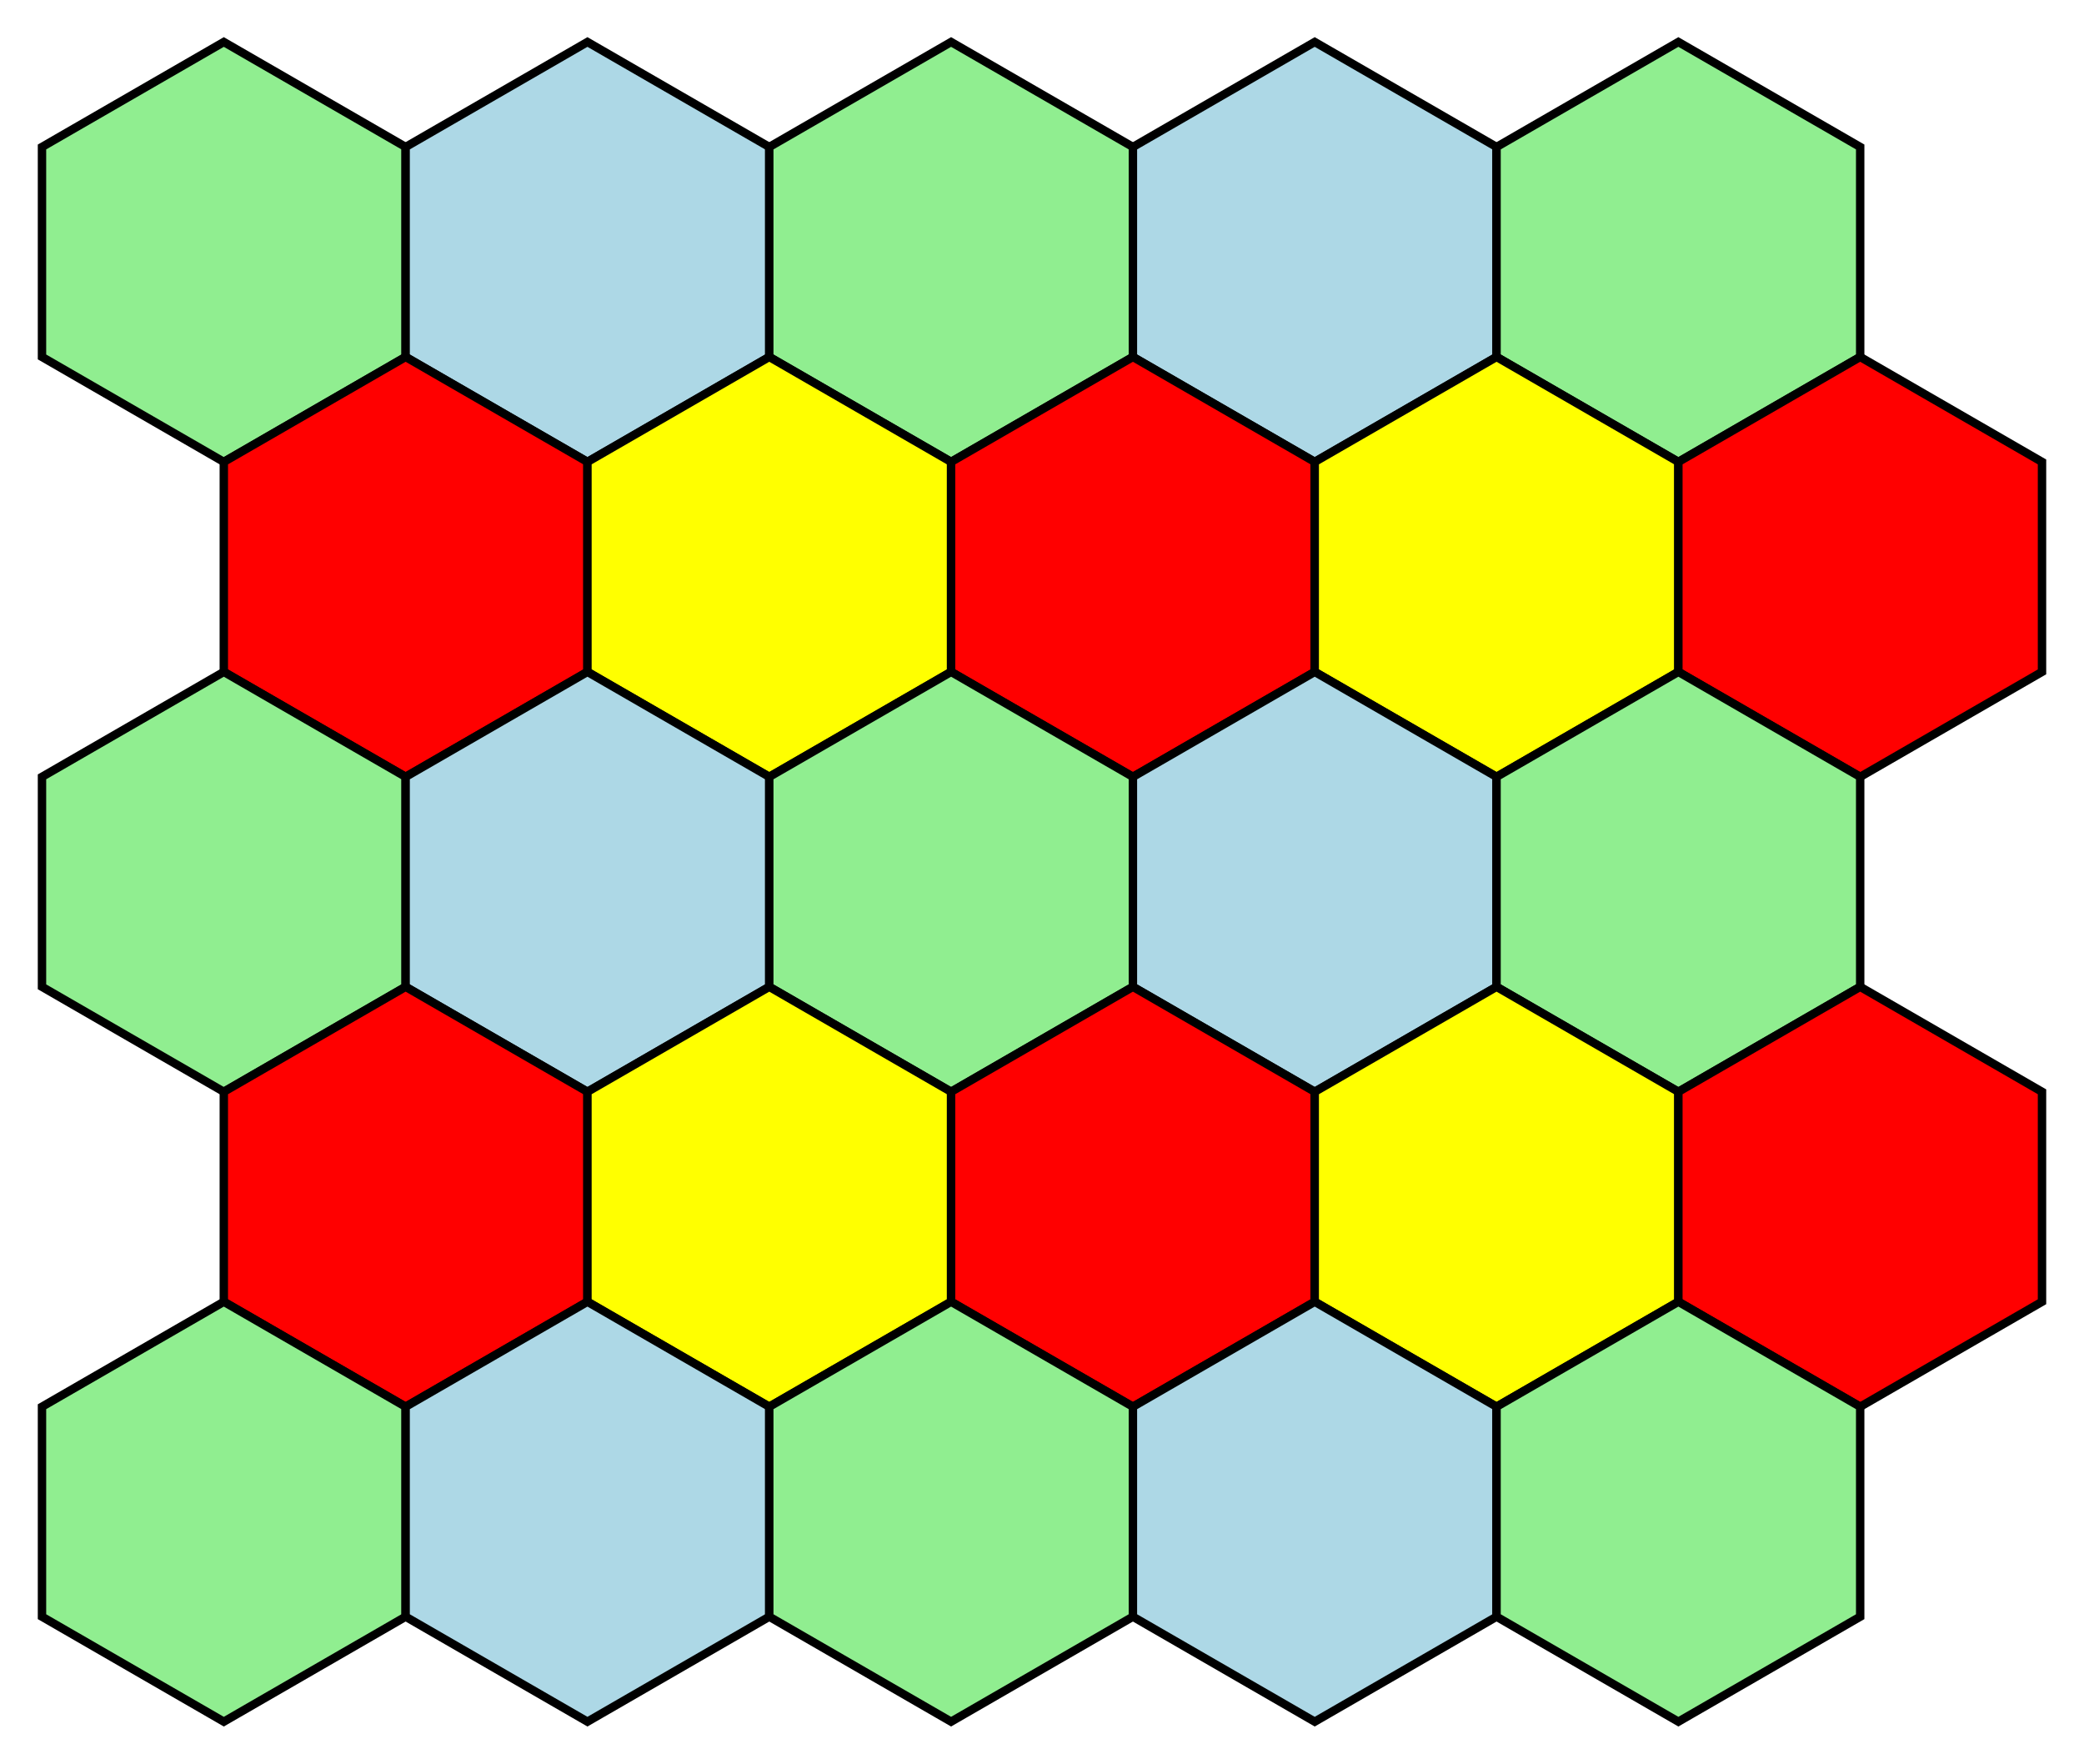
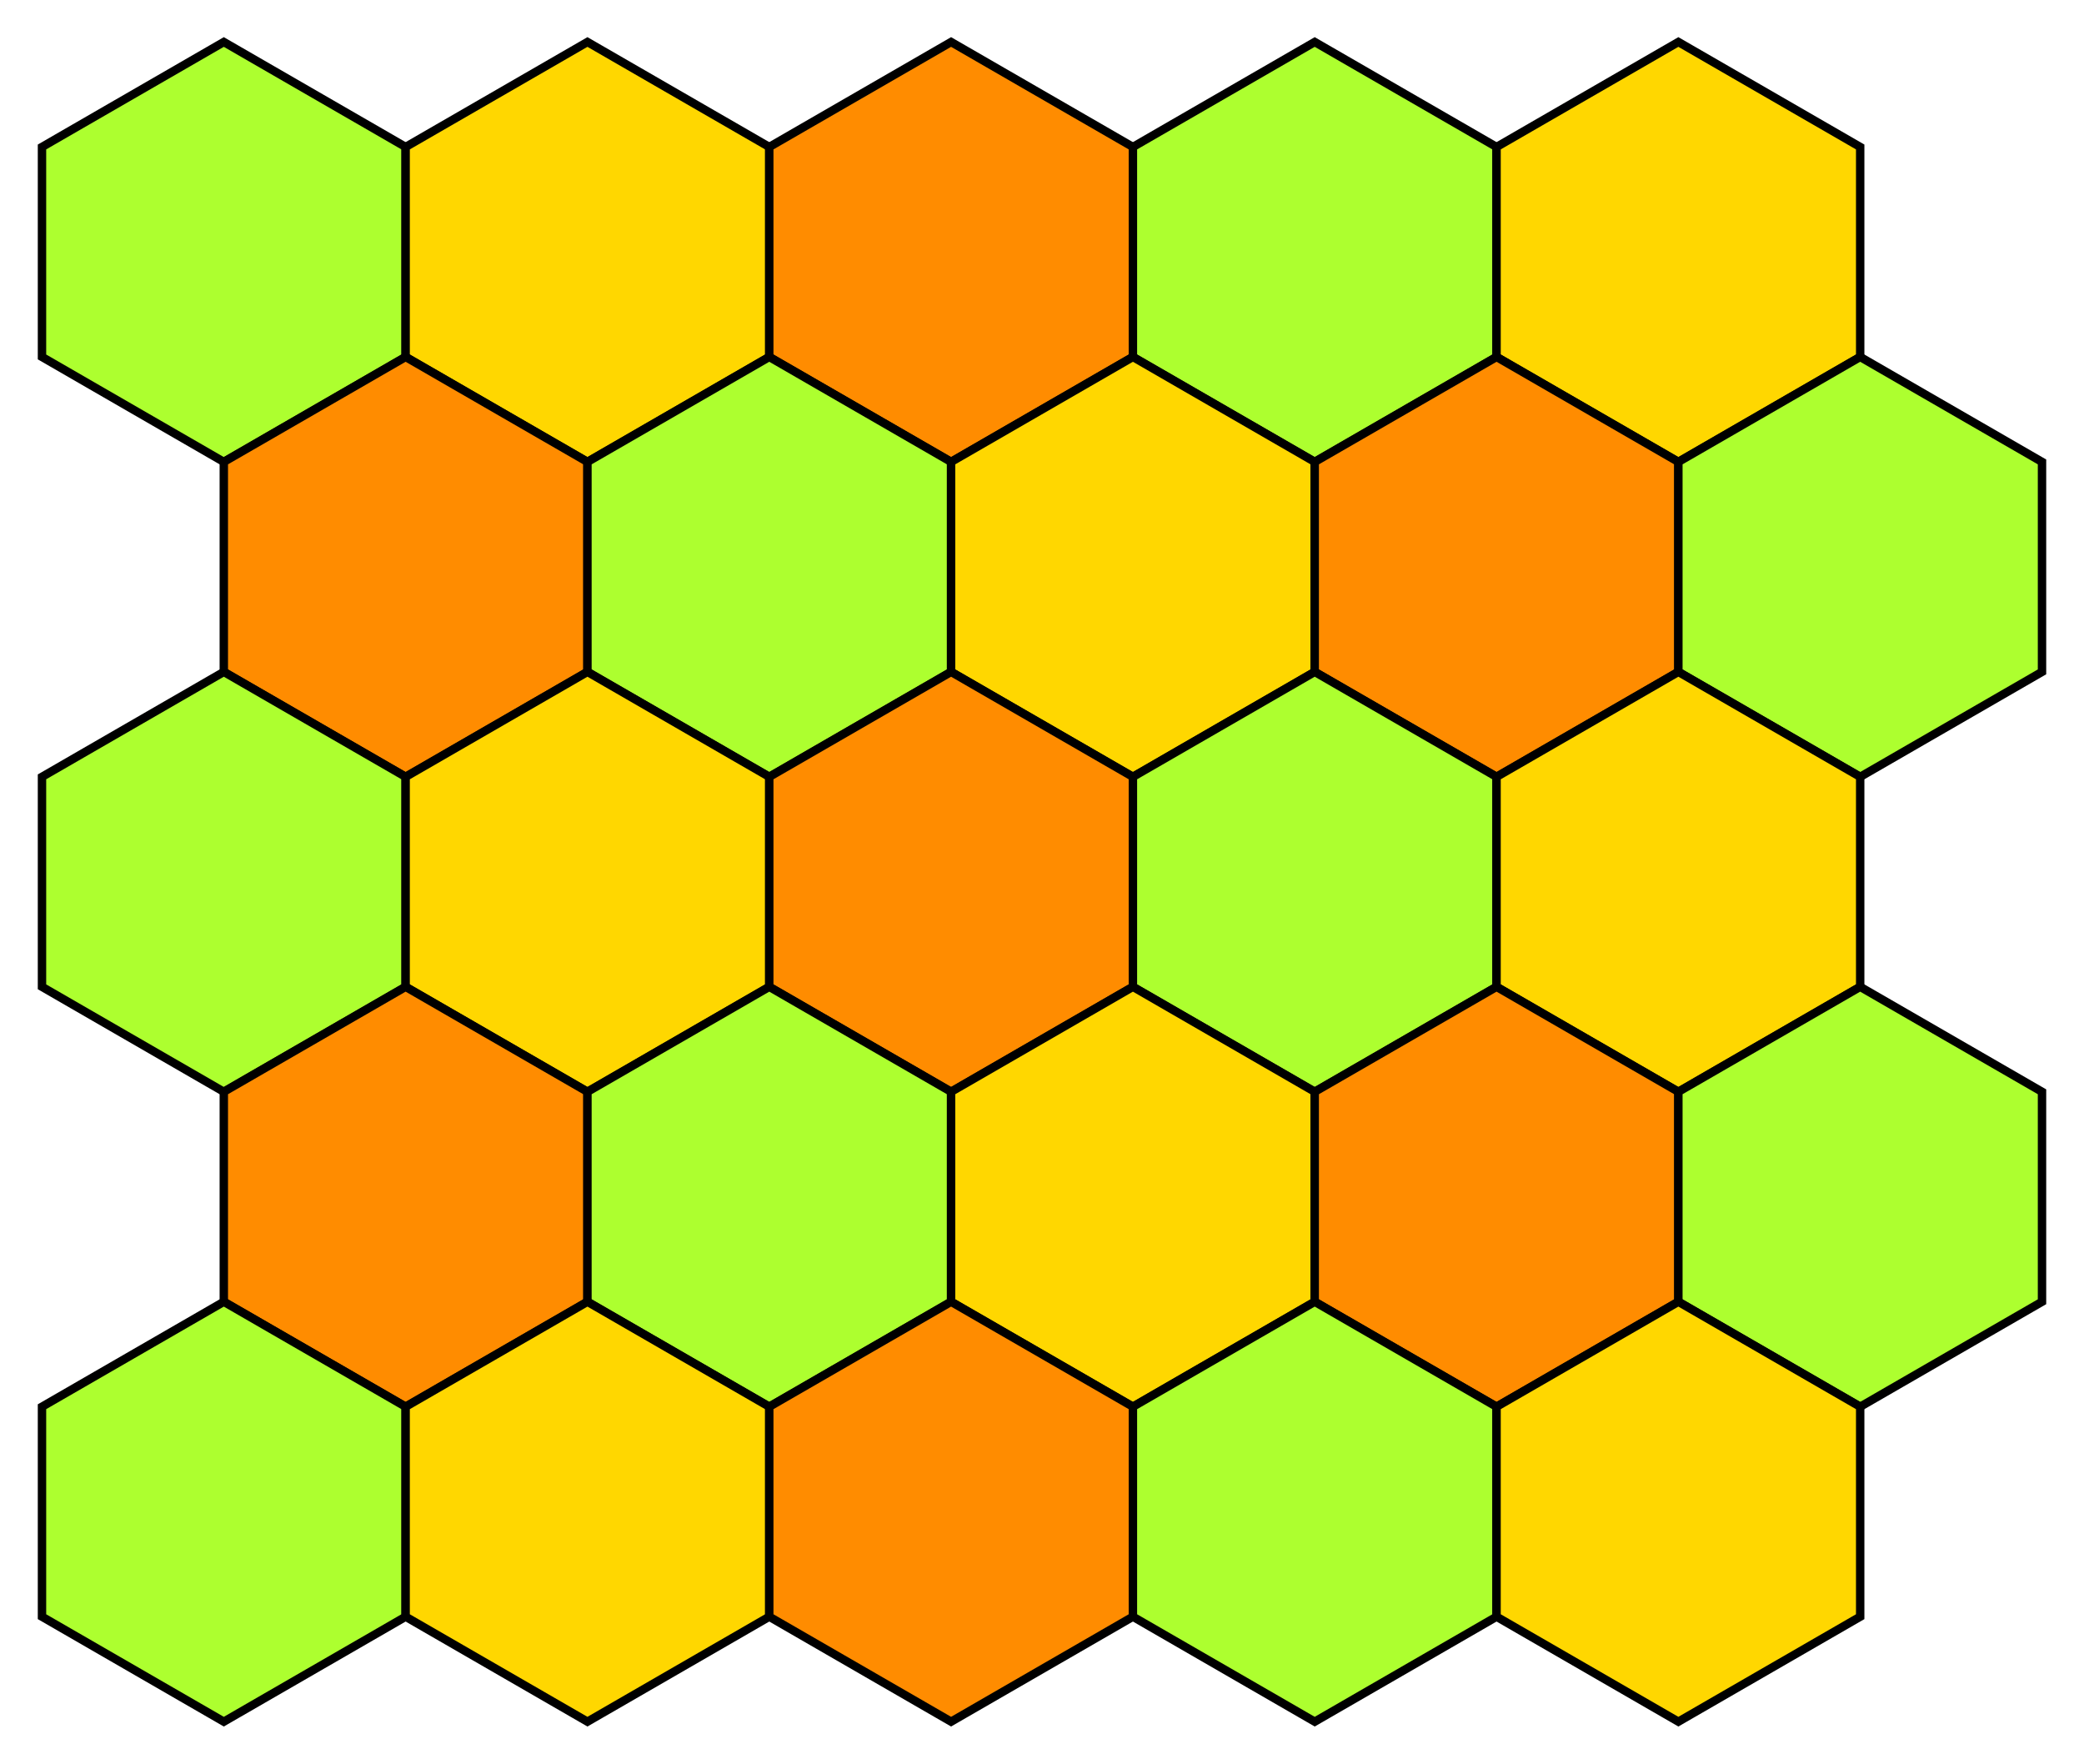
<svg xmlns="http://www.w3.org/2000/svg" width="248.157" height="210.0" viewBox="0 0 248.157 210.0">
-   <polygon points="26.651,5.0 48.301,17.5 48.301,42.5 26.651,55.0 5.0,42.5 5.0,17.5" stroke="black" stroke-linecap="round" stroke-width="1" fill="lightgreen" />
-   <polygon points="69.952,5.0 91.603,17.5 91.603,42.5 69.952,55.0 48.301,42.5 48.301,17.5" stroke="black" stroke-linecap="round" stroke-width="1" fill="lightblue" />
-   <polygon points="113.253,5.0 134.904,17.5 134.904,42.5 113.253,55.0 91.603,42.5 91.603,17.5" stroke="black" stroke-linecap="round" stroke-width="1" fill="lightgreen" />
-   <polygon points="156.554,5.0 178.205,17.5 178.205,42.5 156.554,55.0 134.904,42.5 134.904,17.5" stroke="black" stroke-linecap="round" stroke-width="1" fill="lightblue" />
-   <polygon points="199.856,5.0 221.506,17.5 221.506,42.5 199.856,55.0 178.205,42.5 178.205,17.5" stroke="black" stroke-linecap="round" stroke-width="1" fill="lightgreen" />
-   <polygon points="48.301,42.5 69.952,55.0 69.952,80.0 48.301,92.5 26.651,80.0 26.651,55.0" stroke="black" stroke-linecap="round" stroke-width="1" fill="red" />
-   <polygon points="91.603,42.5 113.253,55.0 113.253,80.0 91.603,92.5 69.952,80.0 69.952,55.0" stroke="black" stroke-linecap="round" stroke-width="1" fill="yellow" />
-   <polygon points="134.904,42.5 156.554,55.0 156.554,80.0 134.904,92.5 113.253,80.0 113.253,55.0" stroke="black" stroke-linecap="round" stroke-width="1" fill="red" />
-   <polygon points="178.205,42.5 199.856,55.0 199.856,80.0 178.205,92.5 156.554,80.0 156.554,55.0" stroke="black" stroke-linecap="round" stroke-width="1" fill="yellow" />
-   <polygon points="221.506,42.5 243.157,55.0 243.157,80.0 221.506,92.5 199.856,80.0 199.856,55.0" stroke="black" stroke-linecap="round" stroke-width="1" fill="red" />
-   <polygon points="26.651,80.0 48.301,92.5 48.301,117.5 26.651,130.0 5.0,117.5 5.0,92.5" stroke="black" stroke-linecap="round" stroke-width="1" fill="lightgreen" />
-   <polygon points="69.952,80.0 91.603,92.5 91.603,117.5 69.952,130.0 48.301,117.5 48.301,92.5" stroke="black" stroke-linecap="round" stroke-width="1" fill="lightblue" />
-   <polygon points="113.253,80.0 134.904,92.5 134.904,117.5 113.253,130.0 91.603,117.5 91.603,92.5" stroke="black" stroke-linecap="round" stroke-width="1" fill="lightgreen" />
-   <polygon points="156.554,80.0 178.205,92.5 178.205,117.5 156.554,130.0 134.904,117.5 134.904,92.5" stroke="black" stroke-linecap="round" stroke-width="1" fill="lightblue" />
-   <polygon points="199.856,80.0 221.506,92.5 221.506,117.5 199.856,130.0 178.205,117.5 178.205,92.5" stroke="black" stroke-linecap="round" stroke-width="1" fill="lightgreen" />
-   <polygon points="48.301,117.5 69.952,130.0 69.952,155.0 48.301,167.5 26.651,155.0 26.651,130.0" stroke="black" stroke-linecap="round" stroke-width="1" fill="red" />
-   <polygon points="91.603,117.5 113.253,130.0 113.253,155.0 91.603,167.5 69.952,155.0 69.952,130.0" stroke="black" stroke-linecap="round" stroke-width="1" fill="yellow" />
-   <polygon points="134.904,117.5 156.554,130.0 156.554,155.0 134.904,167.5 113.253,155.0 113.253,130.0" stroke="black" stroke-linecap="round" stroke-width="1" fill="red" />
-   <polygon points="178.205,117.5 199.856,130.0 199.856,155.0 178.205,167.5 156.554,155.0 156.554,130.0" stroke="black" stroke-linecap="round" stroke-width="1" fill="yellow" />
-   <polygon points="221.506,117.5 243.157,130.0 243.157,155.0 221.506,167.5 199.856,155.0 199.856,130.0" stroke="black" stroke-linecap="round" stroke-width="1" fill="red" />
-   <polygon points="26.651,155.0 48.301,167.5 48.301,192.5 26.651,205.0 5.0,192.5 5.0,167.5" stroke="black" stroke-linecap="round" stroke-width="1" fill="lightgreen" />
-   <polygon points="69.952,155.0 91.603,167.5 91.603,192.5 69.952,205.0 48.301,192.5 48.301,167.5" stroke="black" stroke-linecap="round" stroke-width="1" fill="lightblue" />
-   <polygon points="113.253,155.0 134.904,167.5 134.904,192.5 113.253,205.0 91.603,192.5 91.603,167.5" stroke="black" stroke-linecap="round" stroke-width="1" fill="lightgreen" />
-   <polygon points="156.554,155.0 178.205,167.5 178.205,192.5 156.554,205.0 134.904,192.5 134.904,167.5" stroke="black" stroke-linecap="round" stroke-width="1" fill="lightblue" />
-   <polygon points="199.856,155.0 221.506,167.5 221.506,192.5 199.856,205.0 178.205,192.5 178.205,167.5" stroke="black" stroke-linecap="round" stroke-width="1" fill="lightgreen" />
+   <polygon points="26.651,5.0 48.301,17.5 48.301,42.5 26.651,55.0 5.0,42.5 5.0,17.5" stroke="black" stroke-linecap="round" stroke-width="1" fill="greenyellow" />
+   <polygon points="69.952,5.0 91.603,17.5 91.603,42.5 69.952,55.0 48.301,42.5 48.301,17.5" stroke="black" stroke-linecap="round" stroke-width="1" fill="gold" />
+   <polygon points="113.253,5.0 134.904,17.5 134.904,42.5 113.253,55.0 91.603,42.5 91.603,17.5" stroke="black" stroke-linecap="round" stroke-width="1" fill="darkorange" />
+   <polygon points="156.554,5.0 178.205,17.5 178.205,42.5 156.554,55.0 134.904,42.5 134.904,17.5" stroke="black" stroke-linecap="round" stroke-width="1" fill="greenyellow" />
+   <polygon points="199.856,5.0 221.506,17.5 221.506,42.5 199.856,55.0 178.205,42.5 178.205,17.5" stroke="black" stroke-linecap="round" stroke-width="1" fill="gold" />
+   <polygon points="48.301,42.5 69.952,55.0 69.952,80.0 48.301,92.5 26.651,80.0 26.651,55.0" stroke="black" stroke-linecap="round" stroke-width="1" fill="darkorange" />
+   <polygon points="91.603,42.5 113.253,55.0 113.253,80.0 91.603,92.5 69.952,80.0 69.952,55.0" stroke="black" stroke-linecap="round" stroke-width="1" fill="greenyellow" />
+   <polygon points="134.904,42.5 156.554,55.0 156.554,80.0 134.904,92.5 113.253,80.0 113.253,55.0" stroke="black" stroke-linecap="round" stroke-width="1" fill="gold" />
+   <polygon points="178.205,42.5 199.856,55.0 199.856,80.0 178.205,92.5 156.554,80.0 156.554,55.0" stroke="black" stroke-linecap="round" stroke-width="1" fill="darkorange" />
+   <polygon points="221.506,42.5 243.157,55.0 243.157,80.0 221.506,92.5 199.856,80.0 199.856,55.0" stroke="black" stroke-linecap="round" stroke-width="1" fill="greenyellow" />
+   <polygon points="26.651,80.0 48.301,92.5 48.301,117.5 26.651,130.0 5.0,117.5 5.0,92.5" stroke="black" stroke-linecap="round" stroke-width="1" fill="greenyellow" />
+   <polygon points="69.952,80.0 91.603,92.5 91.603,117.5 69.952,130.0 48.301,117.5 48.301,92.5" stroke="black" stroke-linecap="round" stroke-width="1" fill="gold" />
+   <polygon points="113.253,80.0 134.904,92.5 134.904,117.5 113.253,130.0 91.603,117.5 91.603,92.5" stroke="black" stroke-linecap="round" stroke-width="1" fill="darkorange" />
+   <polygon points="156.554,80.0 178.205,92.5 178.205,117.5 156.554,130.0 134.904,117.5 134.904,92.5" stroke="black" stroke-linecap="round" stroke-width="1" fill="greenyellow" />
+   <polygon points="199.856,80.0 221.506,92.5 221.506,117.5 199.856,130.0 178.205,117.5 178.205,92.5" stroke="black" stroke-linecap="round" stroke-width="1" fill="gold" />
+   <polygon points="48.301,117.5 69.952,130.0 69.952,155.0 48.301,167.5 26.651,155.0 26.651,130.0" stroke="black" stroke-linecap="round" stroke-width="1" fill="darkorange" />
+   <polygon points="91.603,117.5 113.253,130.0 113.253,155.0 91.603,167.5 69.952,155.0 69.952,130.0" stroke="black" stroke-linecap="round" stroke-width="1" fill="greenyellow" />
+   <polygon points="134.904,117.5 156.554,130.0 156.554,155.0 134.904,167.5 113.253,155.0 113.253,130.0" stroke="black" stroke-linecap="round" stroke-width="1" fill="gold" />
+   <polygon points="178.205,117.5 199.856,130.0 199.856,155.0 178.205,167.5 156.554,155.0 156.554,130.0" stroke="black" stroke-linecap="round" stroke-width="1" fill="darkorange" />
+   <polygon points="221.506,117.5 243.157,130.0 243.157,155.0 221.506,167.5 199.856,155.0 199.856,130.0" stroke="black" stroke-linecap="round" stroke-width="1" fill="greenyellow" />
+   <polygon points="26.651,155.0 48.301,167.5 48.301,192.5 26.651,205.0 5.0,192.5 5.0,167.5" stroke="black" stroke-linecap="round" stroke-width="1" fill="greenyellow" />
+   <polygon points="69.952,155.0 91.603,167.5 91.603,192.5 69.952,205.0 48.301,192.5 48.301,167.5" stroke="black" stroke-linecap="round" stroke-width="1" fill="gold" />
+   <polygon points="113.253,155.0 134.904,167.5 134.904,192.5 113.253,205.0 91.603,192.5 91.603,167.5" stroke="black" stroke-linecap="round" stroke-width="1" fill="darkorange" />
+   <polygon points="156.554,155.0 178.205,167.5 178.205,192.5 156.554,205.0 134.904,192.5 134.904,167.5" stroke="black" stroke-linecap="round" stroke-width="1" fill="greenyellow" />
+   <polygon points="199.856,155.0 221.506,167.5 221.506,192.5 199.856,205.0 178.205,192.5 178.205,167.5" stroke="black" stroke-linecap="round" stroke-width="1" fill="gold" />
</svg>
